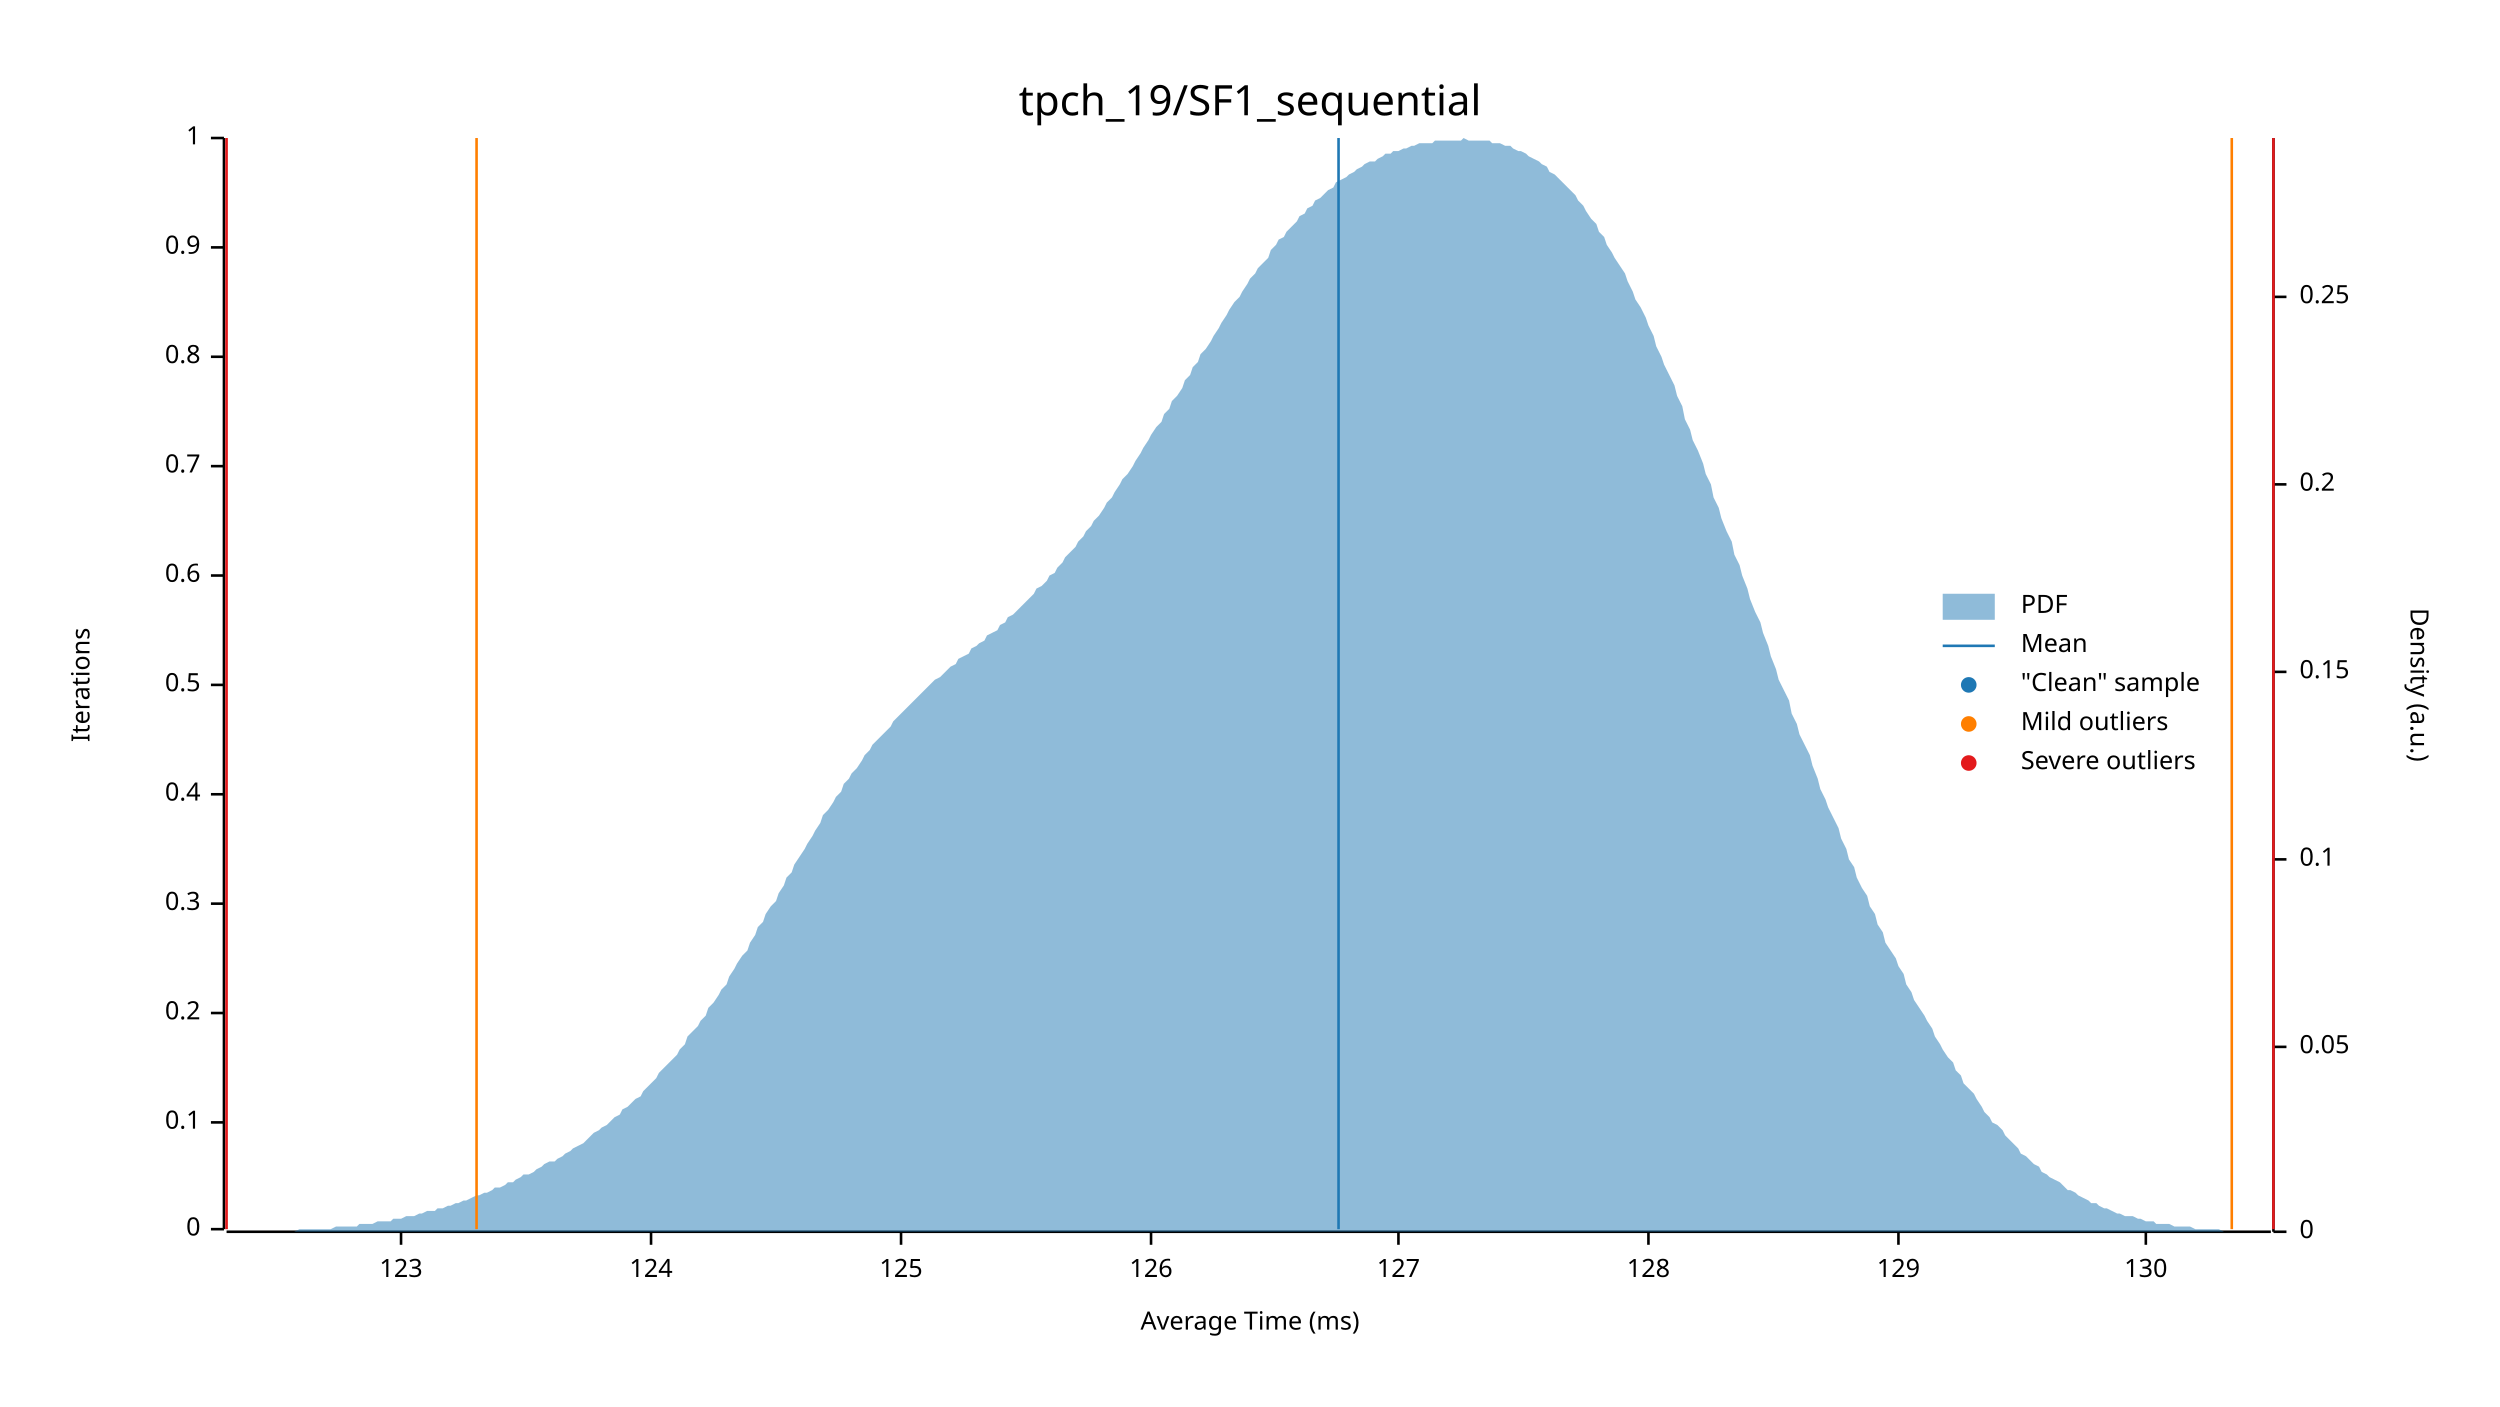
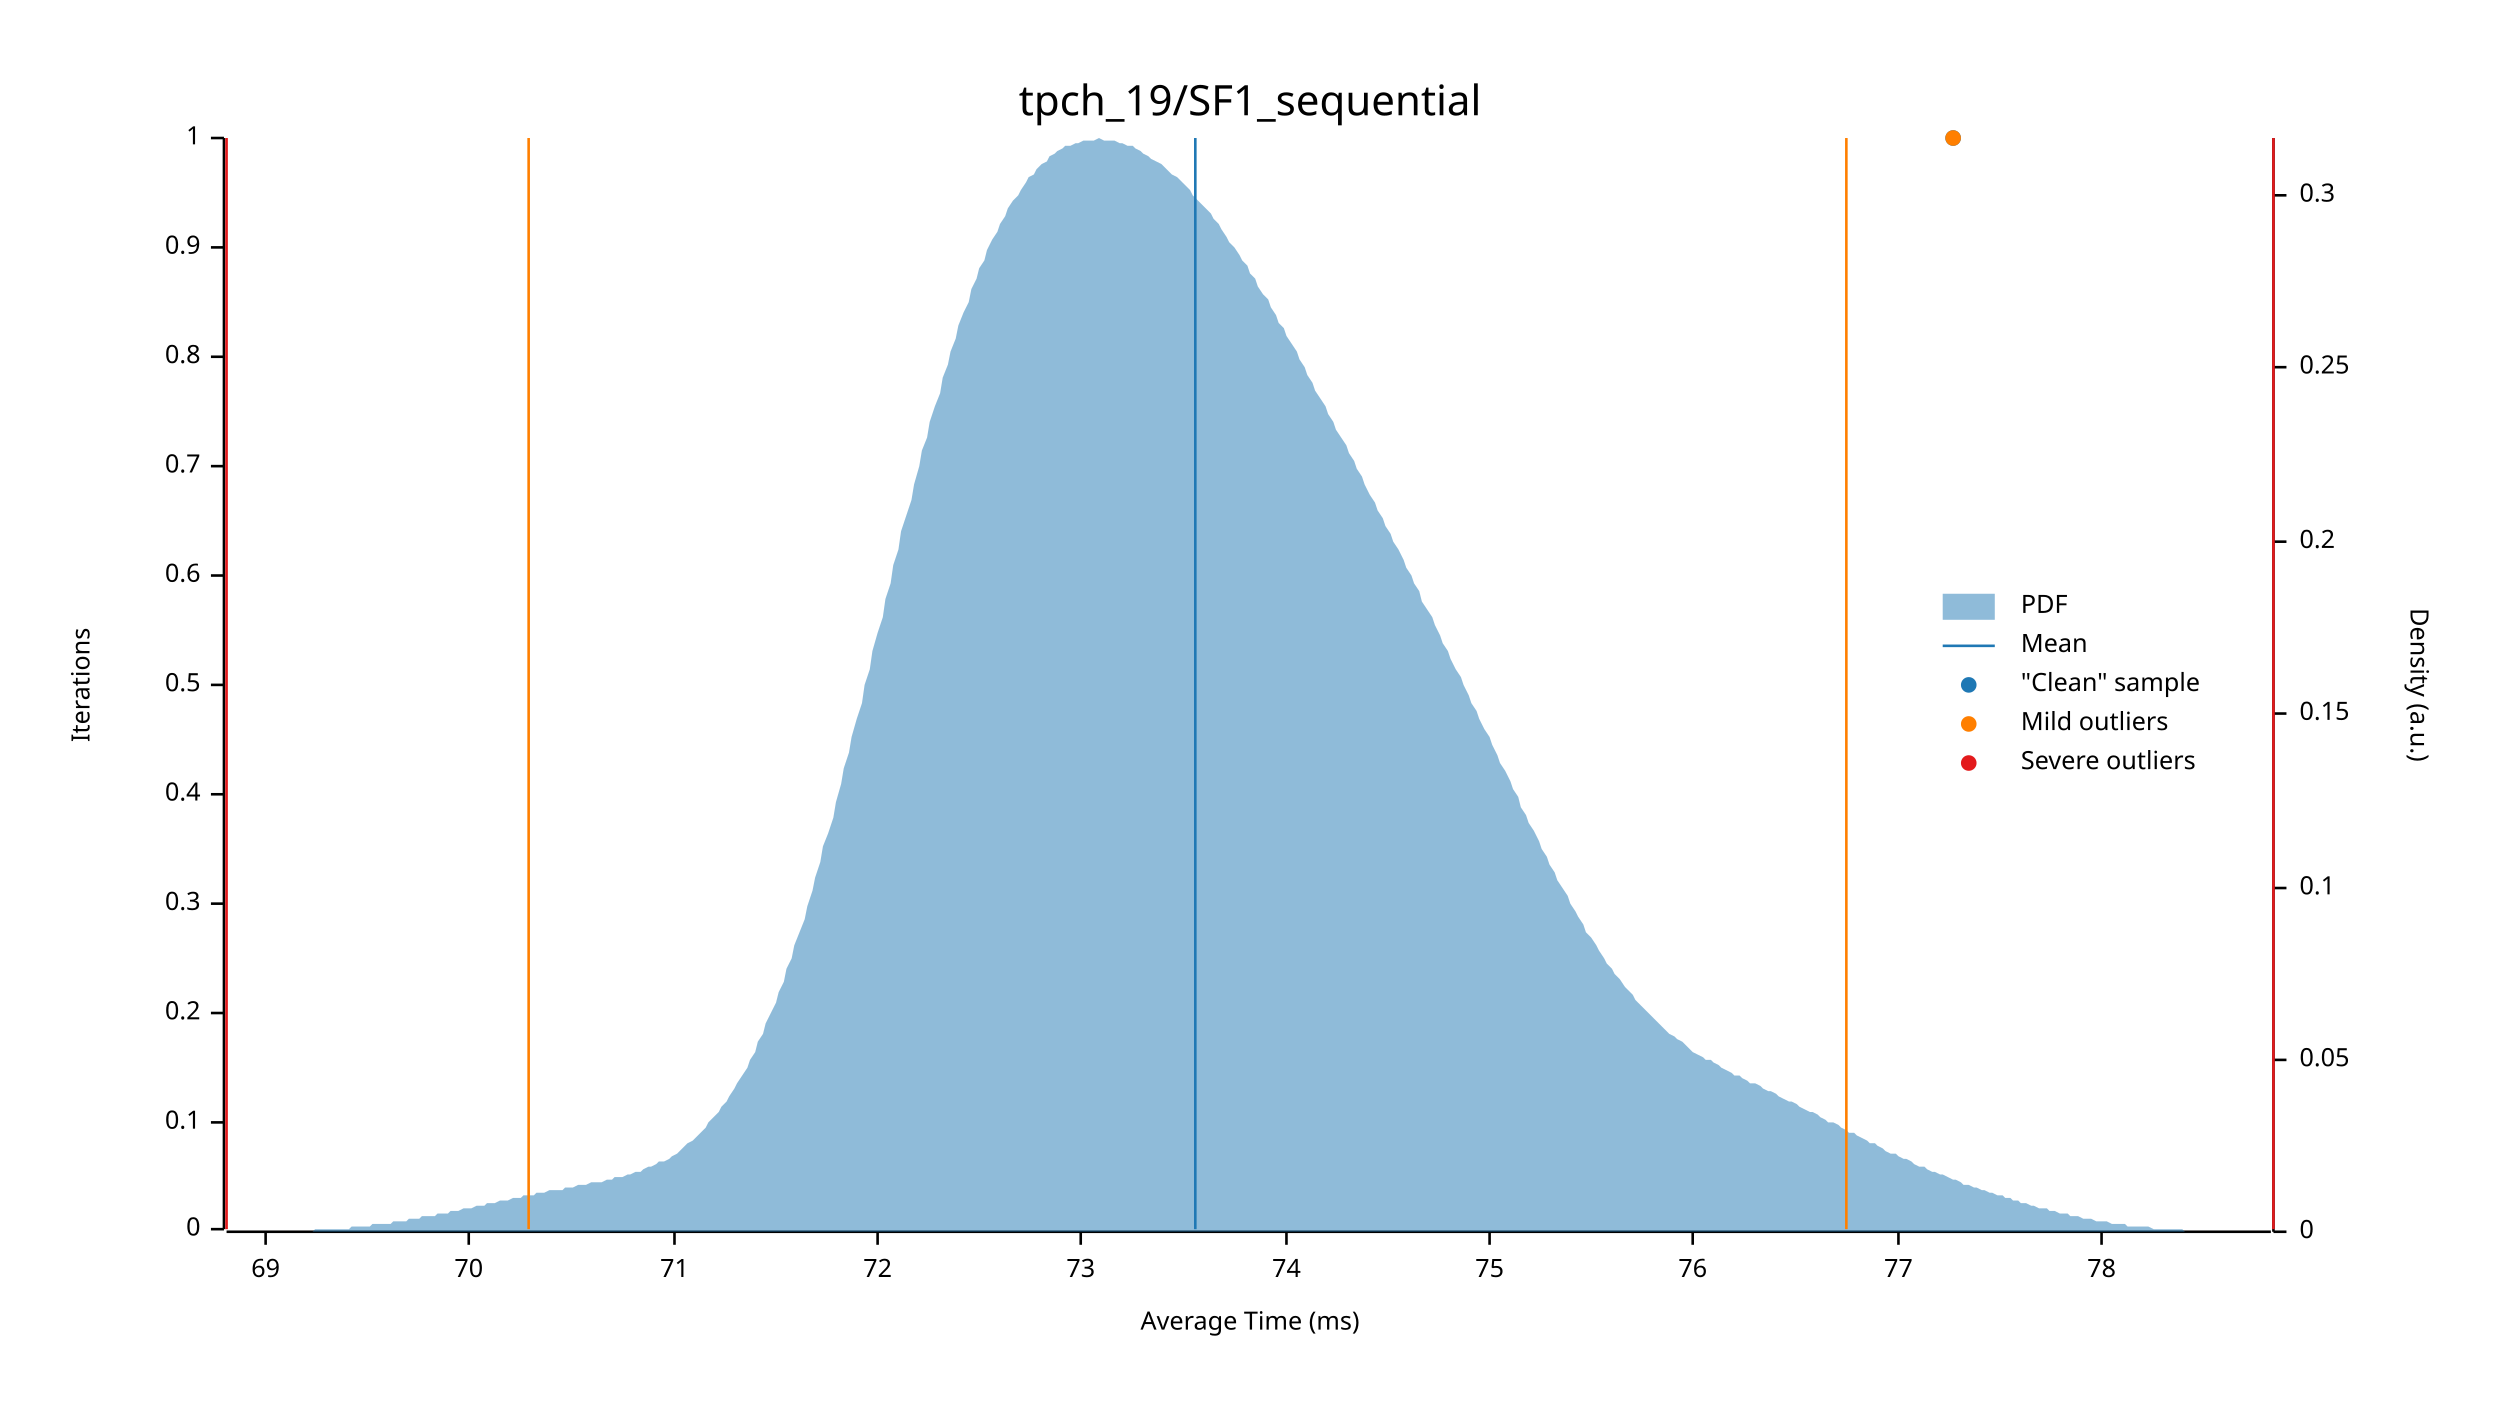
<svg xmlns="http://www.w3.org/2000/svg" width="960" height="540" viewBox="0 0 960 540">
  <text x="480" y="32" dy="0.76em" text-anchor="middle" font-family="sans-serif" font-size="16.129" opacity="1" fill="#000000">
tpch_19/SF1_sequential
</text>
  <text x="27" y="263" dy="0.76em" text-anchor="middle" font-family="sans-serif" font-size="9.677" opacity="1" fill="#000000" transform="rotate(270, 27, 263)">
Iterations
</text>
  <text x="480" y="513" dy="-0.5ex" text-anchor="middle" font-family="sans-serif" font-size="9.677" opacity="1" fill="#000000">
Average Time (ms)
</text>
  <polyline fill="none" opacity="1" stroke="#000000" stroke-width="1" points="86,53 86,472 " />
  <text x="77" y="472" dy="0.5ex" text-anchor="end" font-family="sans-serif" font-size="9.677" opacity="1" fill="#000000">
0
</text>
  <polyline fill="none" opacity="1" stroke="#000000" stroke-width="1" points="81,472 86,472 " />
  <text x="77" y="431" dy="0.5ex" text-anchor="end" font-family="sans-serif" font-size="9.677" opacity="1" fill="#000000">
0.1
</text>
  <polyline fill="none" opacity="1" stroke="#000000" stroke-width="1" points="81,431 86,431 " />
  <text x="77" y="389" dy="0.5ex" text-anchor="end" font-family="sans-serif" font-size="9.677" opacity="1" fill="#000000">
0.2
</text>
  <polyline fill="none" opacity="1" stroke="#000000" stroke-width="1" points="81,389 86,389 " />
  <text x="77" y="347" dy="0.5ex" text-anchor="end" font-family="sans-serif" font-size="9.677" opacity="1" fill="#000000">
0.3
</text>
  <polyline fill="none" opacity="1" stroke="#000000" stroke-width="1" points="81,347 86,347 " />
  <text x="77" y="305" dy="0.5ex" text-anchor="end" font-family="sans-serif" font-size="9.677" opacity="1" fill="#000000">
0.4
</text>
  <polyline fill="none" opacity="1" stroke="#000000" stroke-width="1" points="81,305 86,305 " />
  <text x="77" y="263" dy="0.5ex" text-anchor="end" font-family="sans-serif" font-size="9.677" opacity="1" fill="#000000">
0.5
</text>
  <polyline fill="none" opacity="1" stroke="#000000" stroke-width="1" points="81,263 86,263 " />
  <text x="77" y="221" dy="0.5ex" text-anchor="end" font-family="sans-serif" font-size="9.677" opacity="1" fill="#000000">
0.6
</text>
  <polyline fill="none" opacity="1" stroke="#000000" stroke-width="1" points="81,221 86,221 " />
  <text x="77" y="179" dy="0.5ex" text-anchor="end" font-family="sans-serif" font-size="9.677" opacity="1" fill="#000000">
0.7
</text>
  <polyline fill="none" opacity="1" stroke="#000000" stroke-width="1" points="81,179 86,179 " />
  <text x="77" y="137" dy="0.5ex" text-anchor="end" font-family="sans-serif" font-size="9.677" opacity="1" fill="#000000">
0.8
</text>
  <polyline fill="none" opacity="1" stroke="#000000" stroke-width="1" points="81,137 86,137 " />
  <text x="77" y="95" dy="0.5ex" text-anchor="end" font-family="sans-serif" font-size="9.677" opacity="1" fill="#000000">
0.9
</text>
  <polyline fill="none" opacity="1" stroke="#000000" stroke-width="1" points="81,95 86,95 " />
  <text x="77" y="53" dy="0.5ex" text-anchor="end" font-family="sans-serif" font-size="9.677" opacity="1" fill="#000000">
1
</text>
  <polyline fill="none" opacity="1" stroke="#000000" stroke-width="1" points="81,53 86,53 " />
  <polyline fill="none" opacity="1" stroke="#000000" stroke-width="1" points="87,473 872,473 " />
-   <text x="154" y="483" dy="0.76em" text-anchor="middle" font-family="sans-serif" font-size="9.677" opacity="1" fill="#000000">
- 123
+   <text x="102" y="483" dy="0.76em" text-anchor="middle" font-family="sans-serif" font-size="9.677" opacity="1" fill="#000000">
+ 69
</text>
-   <polyline fill="none" opacity="1" stroke="#000000" stroke-width="1" points="154,473 154,478 " />
-   <text x="250" y="483" dy="0.76em" text-anchor="middle" font-family="sans-serif" font-size="9.677" opacity="1" fill="#000000">
- 124
+   <polyline fill="none" opacity="1" stroke="#000000" stroke-width="1" points="102,473 102,478 " />
+   <text x="180" y="483" dy="0.76em" text-anchor="middle" font-family="sans-serif" font-size="9.677" opacity="1" fill="#000000">
+ 70
</text>
-   <polyline fill="none" opacity="1" stroke="#000000" stroke-width="1" points="250,473 250,478 " />
-   <text x="346" y="483" dy="0.76em" text-anchor="middle" font-family="sans-serif" font-size="9.677" opacity="1" fill="#000000">
- 125
+   <polyline fill="none" opacity="1" stroke="#000000" stroke-width="1" points="180,473 180,478 " />
+   <text x="259" y="483" dy="0.76em" text-anchor="middle" font-family="sans-serif" font-size="9.677" opacity="1" fill="#000000">
+ 71
</text>
-   <polyline fill="none" opacity="1" stroke="#000000" stroke-width="1" points="346,473 346,478 " />
-   <text x="442" y="483" dy="0.76em" text-anchor="middle" font-family="sans-serif" font-size="9.677" opacity="1" fill="#000000">
- 126
+   <polyline fill="none" opacity="1" stroke="#000000" stroke-width="1" points="259,473 259,478 " />
+   <text x="337" y="483" dy="0.76em" text-anchor="middle" font-family="sans-serif" font-size="9.677" opacity="1" fill="#000000">
+ 72
</text>
-   <polyline fill="none" opacity="1" stroke="#000000" stroke-width="1" points="442,473 442,478 " />
-   <text x="537" y="483" dy="0.76em" text-anchor="middle" font-family="sans-serif" font-size="9.677" opacity="1" fill="#000000">
- 127
+   <polyline fill="none" opacity="1" stroke="#000000" stroke-width="1" points="337,473 337,478 " />
+   <text x="415" y="483" dy="0.76em" text-anchor="middle" font-family="sans-serif" font-size="9.677" opacity="1" fill="#000000">
+ 73
</text>
-   <polyline fill="none" opacity="1" stroke="#000000" stroke-width="1" points="537,473 537,478 " />
-   <text x="633" y="483" dy="0.76em" text-anchor="middle" font-family="sans-serif" font-size="9.677" opacity="1" fill="#000000">
- 128
+   <polyline fill="none" opacity="1" stroke="#000000" stroke-width="1" points="415,473 415,478 " />
+   <text x="494" y="483" dy="0.76em" text-anchor="middle" font-family="sans-serif" font-size="9.677" opacity="1" fill="#000000">
+ 74
</text>
-   <polyline fill="none" opacity="1" stroke="#000000" stroke-width="1" points="633,473 633,478 " />
+   <polyline fill="none" opacity="1" stroke="#000000" stroke-width="1" points="494,473 494,478 " />
+   <text x="572" y="483" dy="0.76em" text-anchor="middle" font-family="sans-serif" font-size="9.677" opacity="1" fill="#000000">
+ 75
+ </text>
+   <polyline fill="none" opacity="1" stroke="#000000" stroke-width="1" points="572,473 572,478 " />
+   <text x="650" y="483" dy="0.76em" text-anchor="middle" font-family="sans-serif" font-size="9.677" opacity="1" fill="#000000">
+ 76
+ </text>
+   <polyline fill="none" opacity="1" stroke="#000000" stroke-width="1" points="650,473 650,478 " />
  <text x="729" y="483" dy="0.76em" text-anchor="middle" font-family="sans-serif" font-size="9.677" opacity="1" fill="#000000">
- 129
+ 77
</text>
  <polyline fill="none" opacity="1" stroke="#000000" stroke-width="1" points="729,473 729,478 " />
-   <text x="824" y="483" dy="0.76em" text-anchor="middle" font-family="sans-serif" font-size="9.677" opacity="1" fill="#000000">
- 130
+   <text x="807" y="483" dy="0.76em" text-anchor="middle" font-family="sans-serif" font-size="9.677" opacity="1" fill="#000000">
+ 78
</text>
-   <polyline fill="none" opacity="1" stroke="#000000" stroke-width="1" points="824,473 824,478 " />
+   <polyline fill="none" opacity="1" stroke="#000000" stroke-width="1" points="807,473 807,478 " />
  <text x="933" y="263" dy="0.76em" text-anchor="middle" font-family="sans-serif" font-size="9.677" opacity="1" fill="#000000" transform="rotate(90, 933, 263)">
Density (a.u.)
</text>
  <polyline fill="none" opacity="1" stroke="#000000" stroke-width="1" points="873,53 873,473 " />
  <text x="883" y="473" dy="0.5ex" text-anchor="start" font-family="sans-serif" font-size="9.677" opacity="1" fill="#000000">
0
</text>
  <polyline fill="none" opacity="1" stroke="#000000" stroke-width="1" points="873,473 878,473 " />
-   <text x="883" y="402" dy="0.5ex" text-anchor="start" font-family="sans-serif" font-size="9.677" opacity="1" fill="#000000">
+   <text x="883" y="407" dy="0.5ex" text-anchor="start" font-family="sans-serif" font-size="9.677" opacity="1" fill="#000000">
0.05
</text>
-   <polyline fill="none" opacity="1" stroke="#000000" stroke-width="1" points="873,402 878,402 " />
-   <text x="883" y="330" dy="0.5ex" text-anchor="start" font-family="sans-serif" font-size="9.677" opacity="1" fill="#000000">
+   <polyline fill="none" opacity="1" stroke="#000000" stroke-width="1" points="873,407 878,407 " />
+   <text x="883" y="341" dy="0.5ex" text-anchor="start" font-family="sans-serif" font-size="9.677" opacity="1" fill="#000000">
0.1
</text>
-   <polyline fill="none" opacity="1" stroke="#000000" stroke-width="1" points="873,330 878,330 " />
-   <text x="883" y="258" dy="0.5ex" text-anchor="start" font-family="sans-serif" font-size="9.677" opacity="1" fill="#000000">
+   <polyline fill="none" opacity="1" stroke="#000000" stroke-width="1" points="873,341 878,341 " />
+   <text x="883" y="274" dy="0.5ex" text-anchor="start" font-family="sans-serif" font-size="9.677" opacity="1" fill="#000000">
0.15
</text>
-   <polyline fill="none" opacity="1" stroke="#000000" stroke-width="1" points="873,258 878,258 " />
-   <text x="883" y="186" dy="0.5ex" text-anchor="start" font-family="sans-serif" font-size="9.677" opacity="1" fill="#000000">
+   <polyline fill="none" opacity="1" stroke="#000000" stroke-width="1" points="873,274 878,274 " />
+   <text x="883" y="208" dy="0.5ex" text-anchor="start" font-family="sans-serif" font-size="9.677" opacity="1" fill="#000000">
0.2
</text>
-   <polyline fill="none" opacity="1" stroke="#000000" stroke-width="1" points="873,186 878,186 " />
-   <text x="883" y="114" dy="0.5ex" text-anchor="start" font-family="sans-serif" font-size="9.677" opacity="1" fill="#000000">
+   <polyline fill="none" opacity="1" stroke="#000000" stroke-width="1" points="873,208 878,208 " />
+   <text x="883" y="141" dy="0.5ex" text-anchor="start" font-family="sans-serif" font-size="9.677" opacity="1" fill="#000000">
0.25
</text>
-   <polyline fill="none" opacity="1" stroke="#000000" stroke-width="1" points="873,114 878,114 " />
-   <polygon opacity="0.5" fill="#1F78B4" points="87,473 88,473 90,473 91,473 93,473 94,473 96,473 98,473 99,473 101,473 102,473 104,473 105,473 107,473 109,473 110,473 112,473 113,473 115,472 116,472 118,472 120,472 121,472 123,472 124,472 126,472 127,472 129,471 131,471 132,471 134,471 135,471 137,471 138,470 140,470 142,470 143,470 145,469 146,469 148,469 150,469 151,468 153,468 154,468 156,467 157,467 159,467 161,466 162,466 164,465 165,465 167,465 168,464 170,464 172,463 173,463 175,462 176,462 178,461 179,461 181,460 183,459 184,459 186,458 187,458 189,457 190,456 192,456 194,455 195,454 197,454 198,453 200,452 201,451 203,451 205,450 206,449 208,448 209,447 211,446 213,446 214,445 216,444 217,443 219,442 220,441 222,440 224,439 225,438 227,436 228,435 230,434 231,433 233,432 235,430 236,429 238,428 239,426 241,425 242,424 244,422 246,421 247,419 249,417 250,416 252,414 253,412 255,410 257,408 258,407 260,405 261,403 263,401 264,398 266,396 268,394 269,392 271,390 272,387 274,385 276,382 277,380 279,378 280,375 282,372 283,370 285,367 287,365 288,362 290,359 291,356 293,354 294,351 296,348 298,346 299,343 301,340 302,337 304,335 305,332 307,329 309,326 310,324 312,321 313,319 315,316 316,313 318,311 320,308 321,306 323,304 324,301 326,299 327,297 329,295 331,292 332,290 334,288 335,286 337,284 339,282 340,281 342,279 343,277 345,275 346,274 348,272 350,270 351,269 353,267 354,266 356,264 357,263 359,261 361,260 362,259 364,257 365,256 367,255 368,253 370,252 372,251 373,249 375,248 376,247 378,246 379,244 381,243 383,242 384,240 386,239 387,237 389,236 391,234 392,233 394,231 395,230 397,228 398,226 400,225 402,223 403,221 405,220 406,218 408,216 409,214 411,212 413,210 414,208 416,206 417,204 419,202 420,200 422,198 424,195 425,193 427,191 428,189 430,186 431,184 433,182 435,179 436,177 438,174 439,172 441,169 442,167 444,164 446,162 447,159 449,157 450,154 452,152 454,149 455,146 457,144 458,141 460,139 461,136 463,134 465,131 466,129 468,126 469,124 471,121 472,119 474,116 476,114 477,112 479,109 480,107 482,105 483,103 485,101 487,99 488,96 490,94 491,92 493,91 494,89 496,87 498,85 499,83 501,82 502,80 504,79 505,77 507,76 509,74 510,73 512,72 513,70 515,69 517,68 518,67 520,66 521,65 523,64 524,63 526,62 528,62 529,61 531,60 532,59 534,59 535,58 537,58 539,57 540,57 542,56 543,56 545,55 546,55 548,55 550,55 551,54 553,54 554,54 556,54 557,54 559,54 561,54 562,53 564,54 565,54 567,54 568,54 570,54 572,54 573,55 575,55 576,55 578,56 580,56 581,57 583,58 584,58 586,59 587,60 589,61 591,62 592,63 594,64 595,66 597,67 598,68 600,70 602,72 603,73 605,75 606,77 608,79 609,81 611,84 613,86 614,89 616,91 617,94 619,97 620,99 622,102 624,105 625,108 627,112 628,115 630,118 632,122 633,125 635,129 636,133 638,137 639,140 641,144 643,148 644,152 646,156 647,161 649,165 650,169 652,173 654,178 655,182 657,186 658,191 660,195 661,199 663,204 665,208 666,213 668,217 669,221 671,226 672,230 674,235 676,239 677,243 679,248 680,252 682,257 683,261 685,265 687,269 688,274 690,278 691,282 693,286 695,290 696,294 698,299 699,303 701,307 702,310 704,314 706,318 707,322 709,326 710,330 712,333 713,337 715,341 717,344 718,348 720,351 721,355 723,358 724,362 726,365 728,368 729,371 731,374 732,378 734,381 735,384 737,387 739,390 740,392 742,395 743,398 745,401 746,403 748,406 750,408 751,411 753,413 754,416 756,418 758,420 759,422 761,425 762,427 764,429 765,431 767,432 769,434 770,436 772,438 773,439 775,441 776,443 778,444 780,446 781,447 783,448 784,450 786,451 787,452 789,453 791,454 792,455 794,457 795,457 797,458 798,459 800,460 802,461 803,462 805,462 806,463 808,464 809,464 811,465 813,466 814,466 816,467 817,467 819,467 821,468 822,468 824,469 825,469 827,469 828,470 830,470 832,470 833,470 835,471 836,471 838,471 839,471 841,471 843,472 844,472 846,472 847,472 849,472 850,472 852,472 854,473 855,473 857,473 858,473 860,473 861,473 863,473 865,473 866,473 868,473 869,473 871,473 873,473 873,473 87,473 " />
-   <polyline fill="none" opacity="1" stroke="#1F78B4" stroke-width="1" points="514,472 514,53 " />
-   <polyline fill="none" opacity="1" stroke="#FF7F00" stroke-width="1" points="183,472 183,53 " />
-   <polyline fill="none" opacity="1" stroke="#FF7F00" stroke-width="1" points="857,472 857,53 " />
+   <polyline fill="none" opacity="1" stroke="#000000" stroke-width="1" points="873,141 878,141 " />
+   <text x="883" y="75" dy="0.5ex" text-anchor="start" font-family="sans-serif" font-size="9.677" opacity="1" fill="#000000">
+ 0.3
+ </text>
+   <polyline fill="none" opacity="1" stroke="#000000" stroke-width="1" points="873,75 878,75 " />
+   <polygon opacity="0.5" fill="#1F78B4" points="87,473 88,473 90,473 91,473 93,473 94,473 96,473 98,473 99,473 101,473 102,473 104,473 105,473 107,473 109,473 110,473 112,473 113,473 115,473 116,473 118,473 120,473 121,472 123,472 124,472 126,472 127,472 129,472 131,472 132,472 134,472 135,471 137,471 138,471 140,471 142,471 143,470 145,470 146,470 148,470 150,470 151,469 153,469 154,469 156,469 157,468 159,468 161,468 162,467 164,467 165,467 167,467 168,466 170,466 172,466 173,465 175,465 176,465 178,464 179,464 181,464 183,463 184,463 186,463 187,462 189,462 190,462 192,461 194,461 195,461 197,460 198,460 200,460 201,459 203,459 205,459 206,458 208,458 209,458 211,457 213,457 214,457 216,457 217,456 219,456 220,456 222,455 224,455 225,455 227,454 228,454 230,454 231,454 233,453 235,453 236,452 238,452 239,452 241,451 242,451 244,450 246,450 247,449 249,448 250,448 252,447 253,446 255,446 257,445 258,444 260,443 261,442 263,440 264,439 266,438 268,436 269,435 271,433 272,431 274,429 276,427 277,425 279,423 280,421 282,418 283,416 285,413 287,410 288,407 290,404 291,400 293,397 294,393 296,389 298,385 299,381 301,377 302,372 304,368 305,363 307,358 309,353 310,348 312,342 313,337 315,331 316,325 318,320 320,314 321,308 323,301 324,295 326,289 327,283 329,276 331,270 332,263 334,257 335,250 337,243 339,237 340,230 342,224 343,217 345,211 346,204 348,198 350,192 351,186 353,179 354,173 356,168 357,162 359,156 361,151 362,145 364,140 365,135 367,130 368,125 370,120 372,116 373,111 375,107 376,103 378,100 379,96 381,92 383,89 384,86 386,83 387,80 389,77 391,75 392,73 394,70 395,68 397,67 398,65 400,63 402,62 403,60 405,59 406,58 408,57 409,56 411,56 413,55 414,55 416,54 417,54 419,54 420,54 422,53 424,54 425,54 427,54 428,54 430,55 431,55 433,56 435,56 436,57 438,58 439,59 441,60 442,61 444,62 446,63 447,64 449,66 450,67 452,68 454,70 455,71 457,73 458,75 460,77 461,78 463,80 465,82 466,84 468,86 469,88 471,91 472,93 474,95 476,98 477,100 479,102 480,105 482,107 483,110 485,113 487,115 488,118 490,121 491,124 493,126 494,129 496,132 498,135 499,138 501,141 502,144 504,147 505,150 507,153 509,156 510,159 512,162 513,165 515,168 517,171 518,174 520,177 521,180 523,183 524,186 526,190 528,193 529,196 531,199 532,202 534,205 535,208 537,211 539,215 540,218 542,221 543,224 545,227 546,231 548,234 550,237 551,240 553,244 554,247 556,250 557,253 559,257 561,260 562,263 564,267 565,270 567,273 568,276 570,280 572,283 573,286 575,290 576,293 578,296 580,300 581,303 583,306 584,310 586,313 587,316 589,319 591,323 592,326 594,329 595,332 597,335 598,338 600,341 602,344 603,347 605,350 606,352 608,355 609,358 611,360 613,363 614,365 616,368 617,370 619,372 620,374 622,376 624,379 625,380 627,382 628,384 630,386 632,388 633,389 635,391 636,392 638,394 639,395 641,397 643,398 644,399 646,400 647,401 649,403 650,404 652,405 654,406 655,407 657,407 658,408 660,409 661,410 663,411 665,412 666,413 668,413 669,414 671,415 672,416 674,416 676,417 677,418 679,419 680,419 682,420 683,421 685,422 687,423 688,423 690,424 691,425 693,426 695,427 696,427 698,428 699,429 701,430 702,431 704,431 706,432 707,433 709,434 710,435 712,435 713,436 715,437 717,438 718,439 720,439 721,440 723,441 724,442 726,443 728,443 729,444 731,445 732,445 734,446 735,447 737,448 739,448 740,449 742,450 743,450 745,451 746,451 748,452 750,453 751,453 753,454 754,455 756,455 758,456 759,456 761,457 762,457 764,458 765,458 767,459 769,459 770,460 772,460 773,461 775,461 776,462 778,462 780,463 781,463 783,464 784,464 786,464 787,465 789,465 791,466 792,466 794,466 795,467 797,467 798,467 800,468 802,468 803,468 805,469 806,469 808,469 809,469 811,470 813,470 814,470 816,470 817,471 819,471 821,471 822,471 824,471 825,471 827,472 828,472 830,472 832,472 833,472 835,472 836,472 838,472 839,473 841,473 843,473 844,473 846,473 847,473 849,473 850,473 852,473 854,473 855,473 857,473 858,473 860,473 861,473 863,473 865,473 866,473 868,473 869,473 871,473 873,473 873,473 87,473 " />
+   <polyline fill="none" opacity="1" stroke="#1F78B4" stroke-width="1" points="459,472 459,53 " />
+   <polyline fill="none" opacity="1" stroke="#FF7F00" stroke-width="1" points="203,472 203,53 " />
+   <polyline fill="none" opacity="1" stroke="#FF7F00" stroke-width="1" points="709,472 709,53 " />
  <polyline fill="none" opacity="1" stroke="#E31A1C" stroke-width="1" points="87,472 87,53 " />
  <polyline fill="none" opacity="1" stroke="#E31A1C" stroke-width="1" points="873,472 873,53 " />
+   <circle cx="750" cy="53" r="3" opacity="1" fill="#1F78B4" stroke="none" stroke-width="1" />
+   <circle cx="750" cy="53" r="3" opacity="1" fill="#FF7F00" stroke="none" stroke-width="1" />
  <text x="776" y="228" dy="0.76em" text-anchor="start" font-family="sans-serif" font-size="9.677" opacity="1" fill="#000000">
PDF
</text>
  <text x="776" y="243" dy="0.76em" text-anchor="start" font-family="sans-serif" font-size="9.677" opacity="1" fill="#000000">
Mean
</text>
  <text x="776" y="258" dy="0.76em" text-anchor="start" font-family="sans-serif" font-size="9.677" opacity="1" fill="#000000">
"Clean" sample
</text>
  <text x="776" y="273" dy="0.76em" text-anchor="start" font-family="sans-serif" font-size="9.677" opacity="1" fill="#000000">
Mild outliers
</text>
  <text x="776" y="288" dy="0.76em" text-anchor="start" font-family="sans-serif" font-size="9.677" opacity="1" fill="#000000">
Severe outliers
</text>
  <rect x="746" y="228" width="20" height="10" opacity="0.5" fill="#1F78B4" stroke="none" />
  <polyline fill="none" opacity="1" stroke="#1F78B4" stroke-width="1" points="746,248 766,248 " />
  <circle cx="756" cy="263" r="3" opacity="1" fill="#1F78B4" stroke="none" stroke-width="1" />
  <circle cx="756" cy="278" r="3" opacity="1" fill="#FF7F00" stroke="none" stroke-width="1" />
  <circle cx="756" cy="293" r="3" opacity="1" fill="#E31A1C" stroke="none" stroke-width="1" />
</svg>
